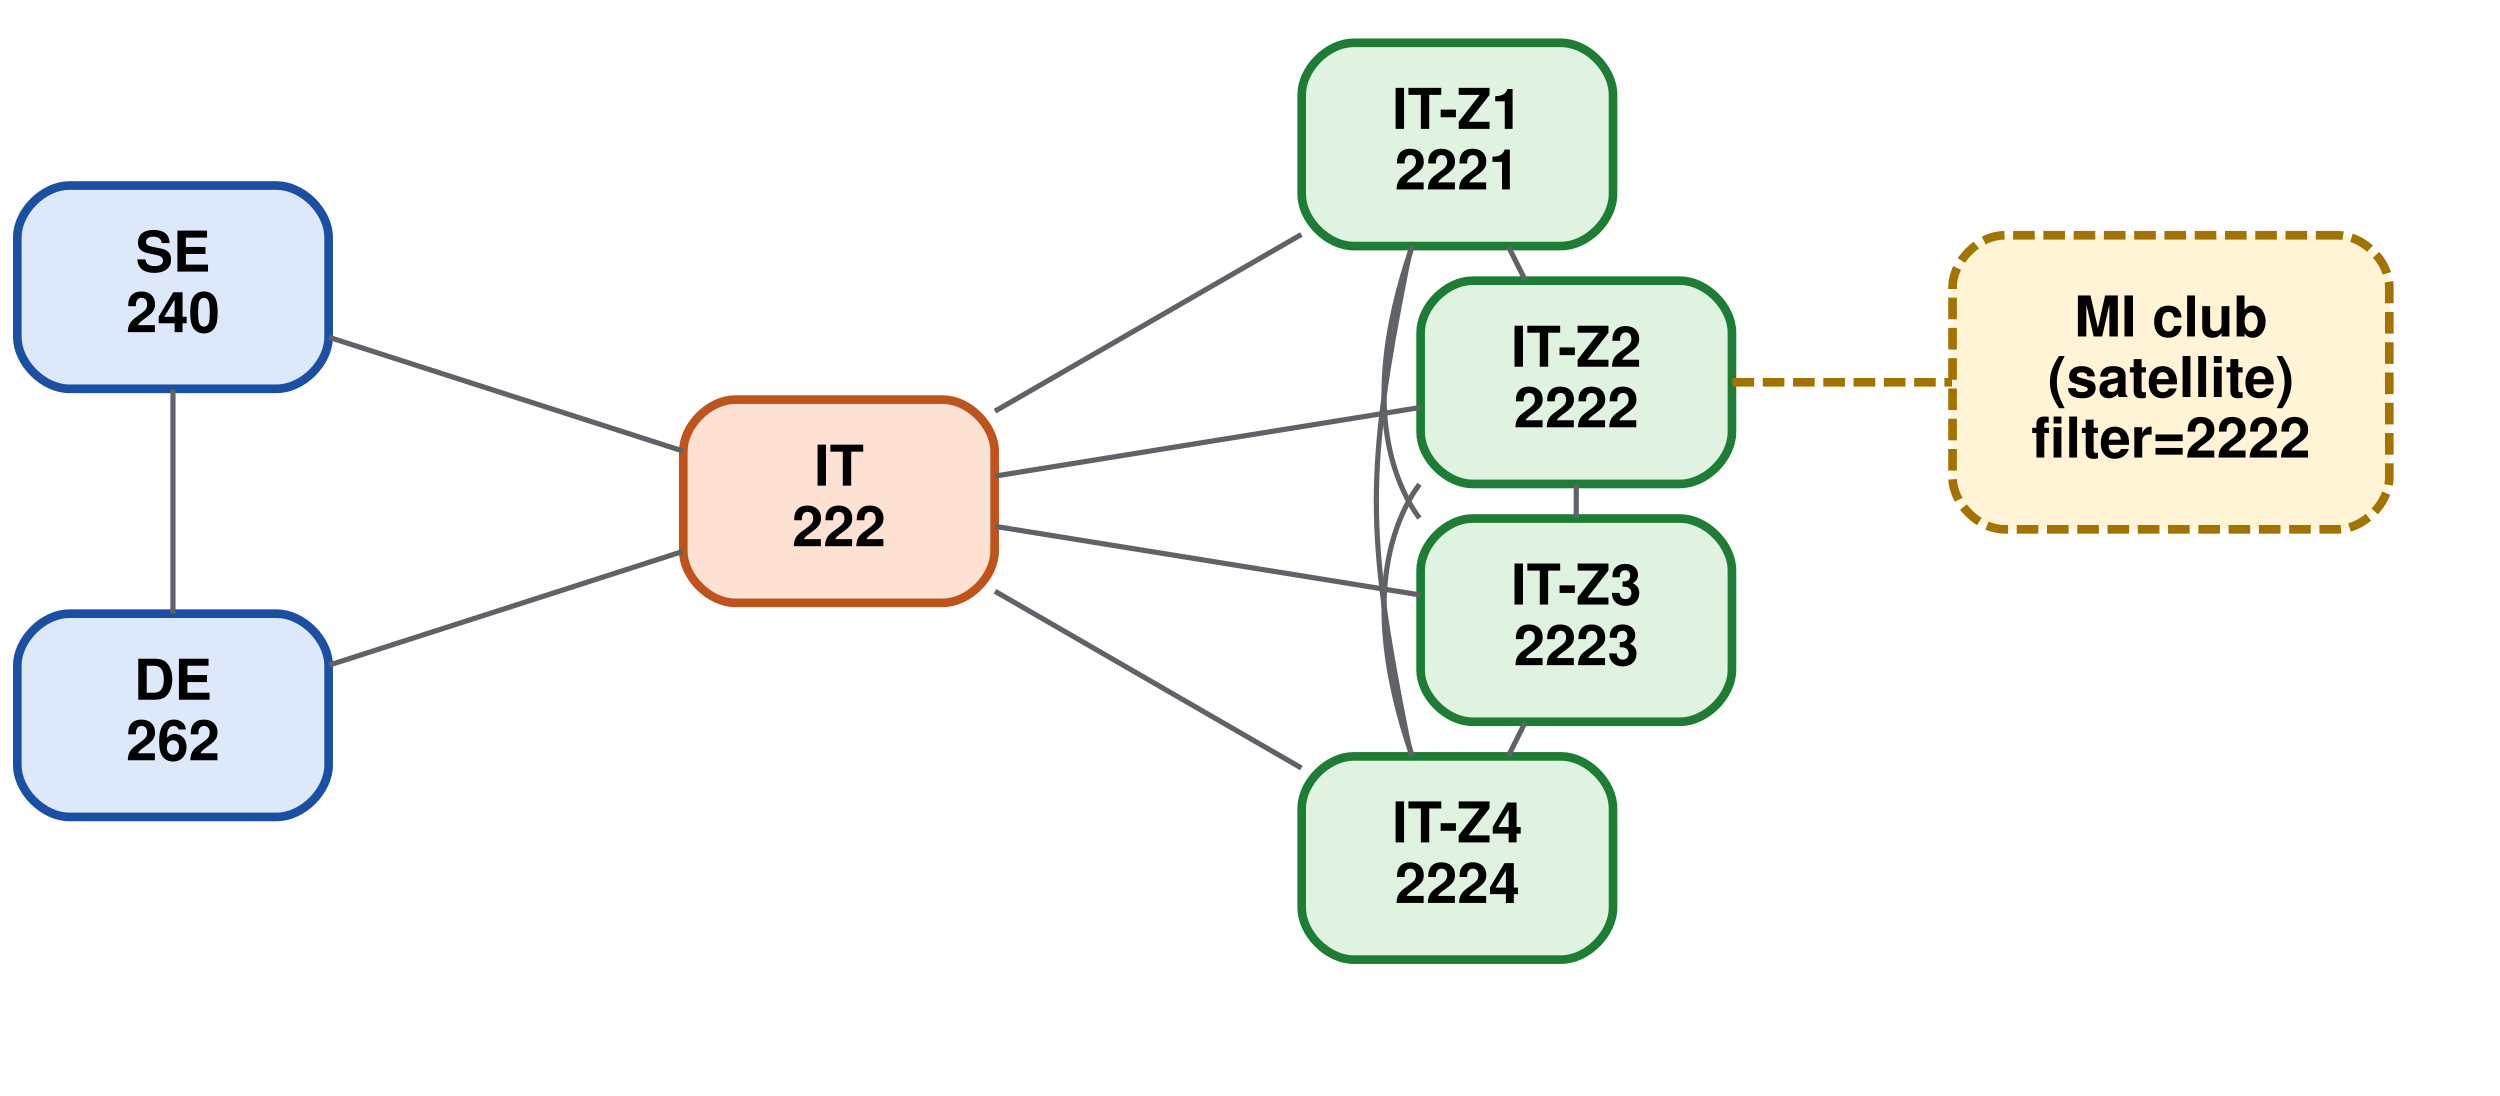
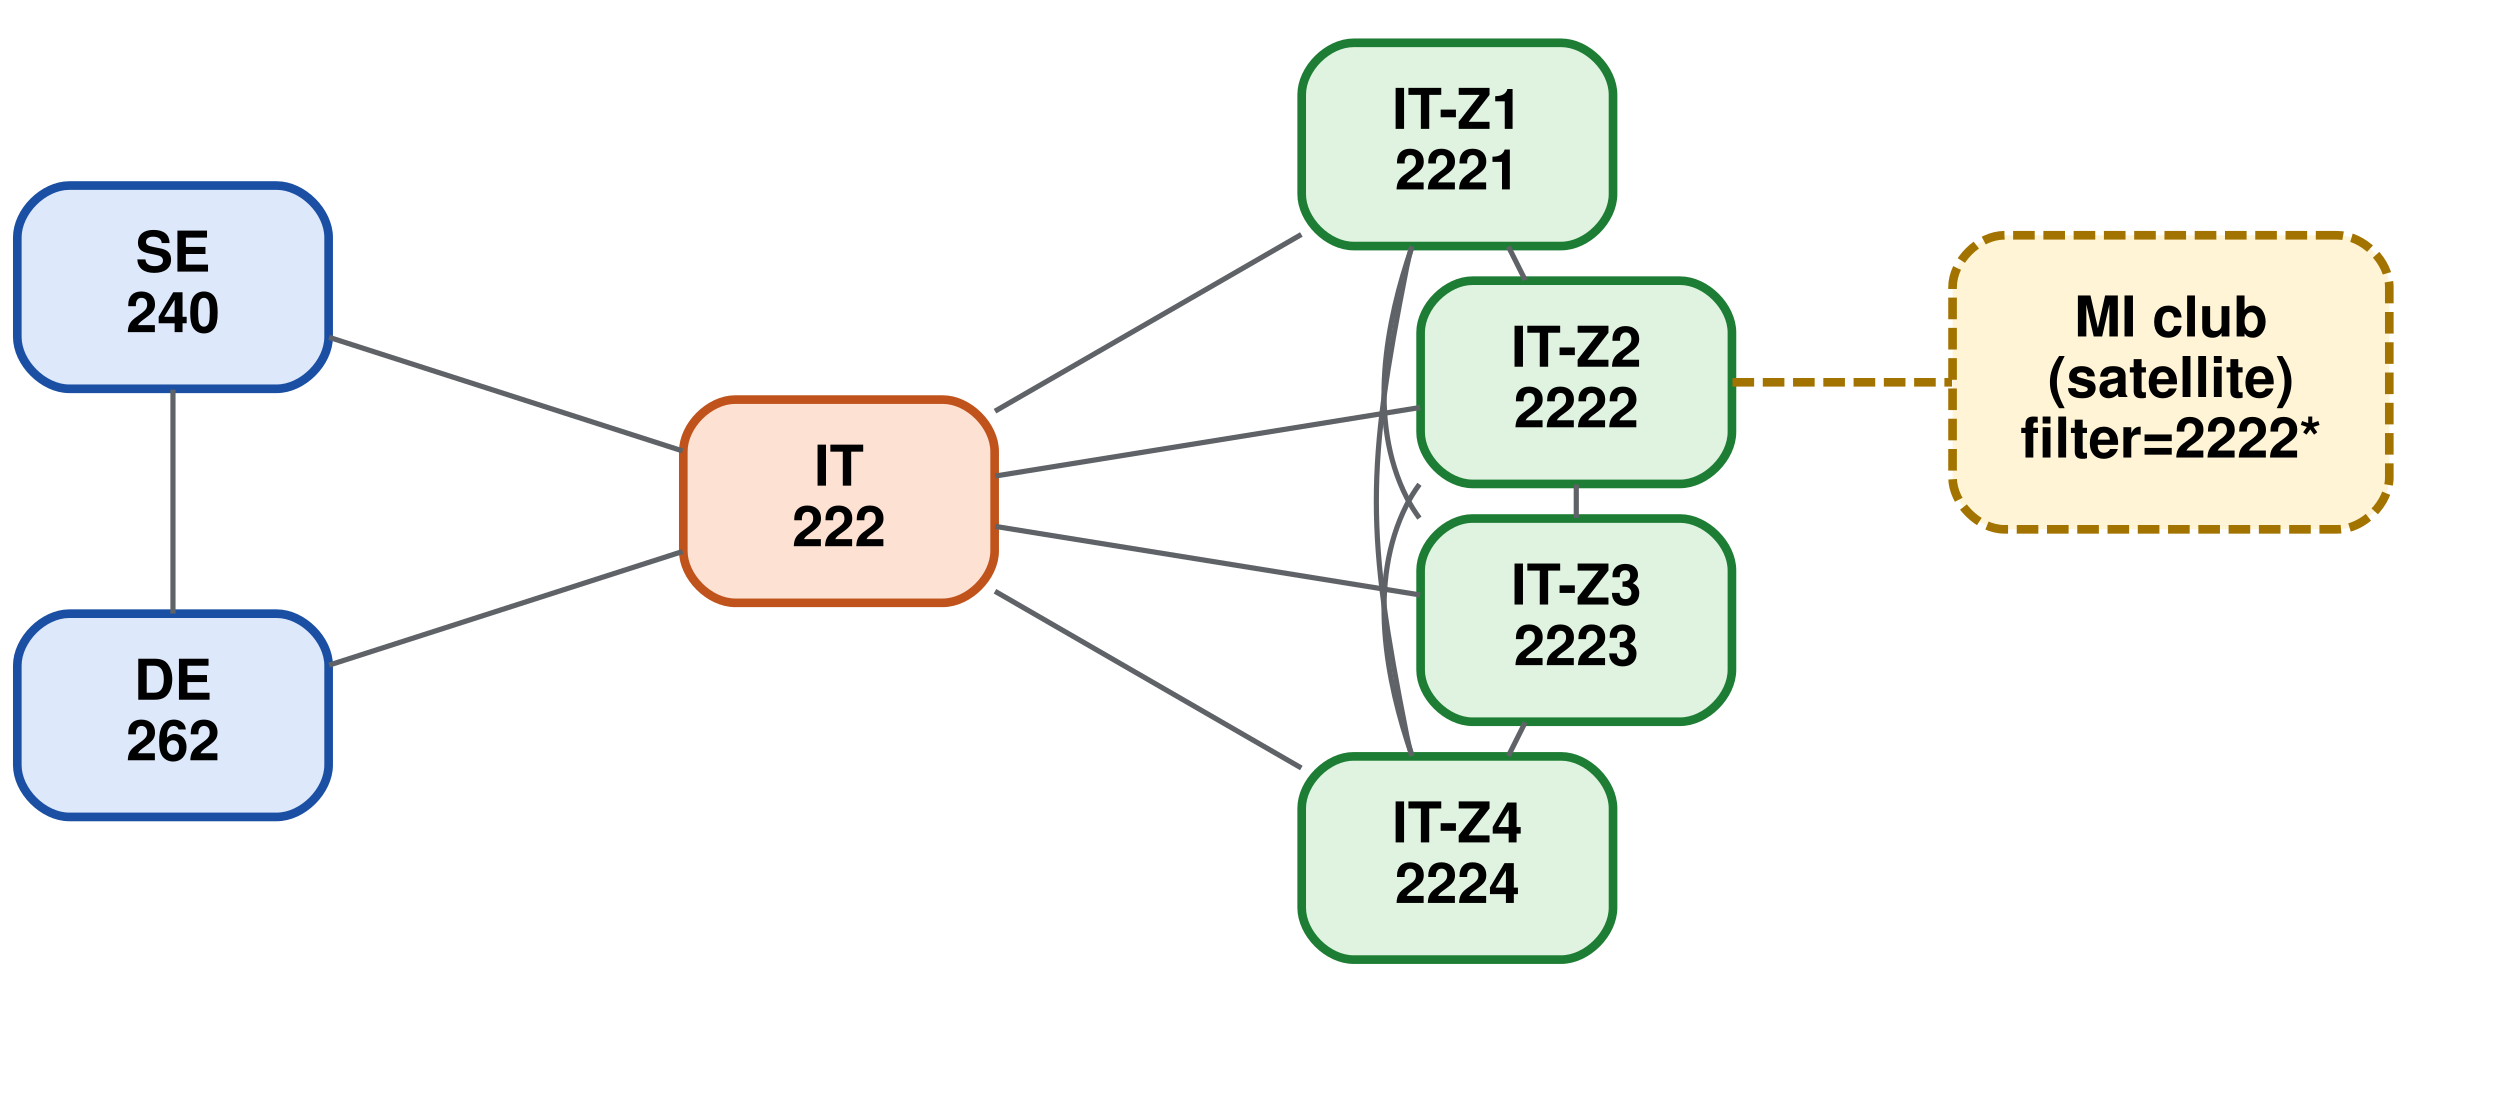
<svg xmlns="http://www.w3.org/2000/svg" width="600pt" height="263pt" viewBox="21.60 21.60 578.15 241.62">
  <g id="graph0" class="graph" transform="scale(1 1) rotate(0) translate(25.6 237.62)">
    <g id="node1" class="node">
      <path fill="#dde8fb" stroke="#1a4fa3" stroke-width="2" d="M60,-179.01C60,-179.01 12,-179.01 12,-179.01 6,-179.01 0,-173.01 0,-167.01 0,-167.01 0,-144.01 0,-144.01 0,-138.01 6,-132.01 12,-132.01 12,-132.01 60,-132.01 60,-132.01 66,-132.01 72,-138.01 72,-144.01 72,-144.01 72,-167.01 72,-167.01 72,-173.01 66,-179.01 60,-179.01" />
      <text text-anchor="middle" x="36" y="-159.11" font-family="Helvetica,sans-Serif" font-weight="bold" font-size="13.00">SE</text>
      <text text-anchor="middle" x="36" y="-145.11" font-family="Helvetica,sans-Serif" font-weight="bold" font-size="13.00">240</text>
    </g>
    <g id="node2" class="node">
      <path fill="#dde8fb" stroke="#1a4fa3" stroke-width="2" d="M60,-80C60,-80 12,-80 12,-80 6,-80 0,-74 0,-68 0,-68 0,-45 0,-45 0,-39 6,-33 12,-33 12,-33 60,-33 60,-33 66,-33 72,-39 72,-45 72,-45 72,-68 72,-68 72,-74 66,-80 60,-80" />
      <text text-anchor="middle" x="36" y="-60.1" font-family="Helvetica,sans-Serif" font-weight="bold" font-size="13.00">DE</text>
      <text text-anchor="middle" x="36" y="-46.1" font-family="Helvetica,sans-Serif" font-weight="bold" font-size="13.00">262</text>
    </g>
    <g id="edge1" class="edge">
      <path fill="none" stroke="#5f6368" stroke-width="1.2" d="M36,-131.8C36,-116.12 36,-95.66 36,-80.03" />
    </g>
    <g id="node3" class="node">
      <path fill="#fde2d4" stroke="#c0531c" stroke-width="2" d="M214.02,-129.51C214.02,-129.51 166.02,-129.51 166.02,-129.51 160.02,-129.51 154.02,-123.51 154.02,-117.51 154.02,-117.51 154.02,-94.51 154.02,-94.51 154.02,-88.51 160.02,-82.51 166.02,-82.51 166.02,-82.51 214.02,-82.51 214.02,-82.51 220.02,-82.51 226.02,-88.51 226.02,-94.51 226.02,-94.51 226.02,-117.51 226.02,-117.51 226.02,-123.51 220.02,-129.51 214.02,-129.51" />
      <text text-anchor="middle" x="190.02" y="-109.61" font-family="Helvetica,sans-Serif" font-weight="bold" font-size="13.00">IT</text>
      <text text-anchor="middle" x="190.02" y="-95.61" font-family="Helvetica,sans-Serif" font-weight="bold" font-size="13.00">222</text>
    </g>
    <g id="edge2" class="edge">
      <path fill="none" stroke="#5f6368" stroke-width="1.2" d="M72.11,-143.91C96.74,-135.99 129.23,-125.55 153.87,-117.63" />
    </g>
    <g id="edge3" class="edge">
      <path fill="none" stroke="#5f6368" stroke-width="1.2" d="M72.11,-68.11C96.74,-76.03 129.23,-86.47 153.87,-94.39" />
    </g>
    <g id="node4" class="node">
      <path fill="#dff3e0" stroke="#1e7d34" stroke-width="2" d="M357.03,-212.02C357.03,-212.02 309.03,-212.02 309.03,-212.02 303.03,-212.02 297.03,-206.02 297.03,-200.02 297.03,-200.02 297.03,-177.02 297.03,-177.02 297.03,-171.02 303.03,-165.02 309.03,-165.02 309.03,-165.02 357.03,-165.02 357.03,-165.02 363.03,-165.02 369.03,-171.02 369.03,-177.02 369.03,-177.02 369.03,-200.02 369.03,-200.02 369.03,-206.02 363.03,-212.02 357.03,-212.02" />
      <text text-anchor="middle" x="333.03" y="-192.12" font-family="Helvetica,sans-Serif" font-weight="bold" font-size="13.00">IT-Z1</text>
      <text text-anchor="middle" x="333.03" y="-178.12" font-family="Helvetica,sans-Serif" font-weight="bold" font-size="13.00">2221</text>
    </g>
    <g id="edge4" class="edge">
      <path fill="none" stroke="#5f6368" stroke-width="1.2" d="M226.1,-126.83C247.78,-139.34 275.27,-155.2 296.95,-167.7" />
    </g>
    <g id="node5" class="node">
      <path fill="#dff3e0" stroke="#1e7d34" stroke-width="2" d="M384.53,-157.01C384.53,-157.01 336.53,-157.01 336.53,-157.01 330.53,-157.01 324.53,-151.01 324.53,-145.01 324.53,-145.01 324.53,-122.01 324.53,-122.01 324.53,-116.01 330.53,-110.01 336.53,-110.01 336.53,-110.01 384.53,-110.01 384.53,-110.01 390.53,-110.01 396.53,-116.01 396.53,-122.01 396.53,-122.01 396.53,-145.01 396.53,-145.01 396.53,-151.01 390.53,-157.01 384.53,-157.01" />
      <text text-anchor="middle" x="360.53" y="-137.11" font-family="Helvetica,sans-Serif" font-weight="bold" font-size="13.00">IT-Z2</text>
      <text text-anchor="middle" x="360.53" y="-123.11" font-family="Helvetica,sans-Serif" font-weight="bold" font-size="13.00">2222</text>
    </g>
    <g id="edge5" class="edge">
      <path fill="none" stroke="#5f6368" stroke-width="1.2" d="M226.18,-111.84C255.11,-116.51 295.5,-123.02 324.42,-127.69" />
    </g>
    <g id="node6" class="node">
      <path fill="#dff3e0" stroke="#1e7d34" stroke-width="2" d="M384.53,-102.01C384.53,-102.01 336.53,-102.01 336.53,-102.01 330.53,-102.01 324.53,-96.01 324.53,-90.01 324.53,-90.01 324.53,-67.01 324.53,-67.01 324.53,-61.01 330.53,-55.01 336.53,-55.01 336.53,-55.01 384.53,-55.01 384.53,-55.01 390.53,-55.01 396.53,-61.01 396.53,-67.01 396.53,-67.01 396.53,-90.01 396.53,-90.01 396.53,-96.01 390.53,-102.01 384.53,-102.01" />
      <text text-anchor="middle" x="360.53" y="-82.11" font-family="Helvetica,sans-Serif" font-weight="bold" font-size="13.00">IT-Z3</text>
      <text text-anchor="middle" x="360.53" y="-68.11" font-family="Helvetica,sans-Serif" font-weight="bold" font-size="13.00">2223</text>
    </g>
    <g id="edge6" class="edge">
      <path fill="none" stroke="#5f6368" stroke-width="1.2" d="M226.18,-100.18C255.11,-95.51 295.5,-88.99 324.42,-84.33" />
    </g>
    <g id="node7" class="node">
      <path fill="#dff3e0" stroke="#1e7d34" stroke-width="2" d="M357.03,-47C357.03,-47 309.03,-47 309.03,-47 303.03,-47 297.03,-41 297.03,-35 297.03,-35 297.03,-12 297.03,-12 297.03,-6 303.03,0 309.03,0 309.03,0 357.03,0 357.03,0 363.03,0 369.03,-6 369.03,-12 369.03,-12 369.03,-35 369.03,-35 369.03,-41 363.03,-47 357.03,-47" />
      <text text-anchor="middle" x="333.03" y="-27.1" font-family="Helvetica,sans-Serif" font-weight="bold" font-size="13.00">IT-Z4</text>
      <text text-anchor="middle" x="333.03" y="-13.1" font-family="Helvetica,sans-Serif" font-weight="bold" font-size="13.00">2224</text>
    </g>
    <g id="edge7" class="edge">
      <path fill="none" stroke="#5f6368" stroke-width="1.2" d="M226.1,-85.19C247.78,-72.68 275.27,-56.82 296.95,-44.31" />
    </g>
    <g id="edge8" class="edge">
      <path fill="none" stroke="#5f6368" stroke-width="1.2" d="M344.85,-164.87C346.13,-162.31 347.44,-159.7 348.72,-157.14" />
    </g>
    <g id="edge9" class="edge">
      <path fill="none" stroke="#5f6368" stroke-width="1.2" d="M322.5,-164.76C316.62,-147.76 312.13,-124.8 321.33,-106.81 322.17,-105.17 323.16,-103.6 324.26,-102.1" />
    </g>
    <g id="edge10" class="edge">
      <path fill="none" stroke="#5f6368" stroke-width="1.2" d="M322.5,-164.94C322.04,-163.36 321.64,-161.78 321.33,-160.21 311.95,-112.95 311.95,-99.06 321.33,-51.81 321.64,-50.24 322.04,-48.65 322.5,-47.07" />
    </g>
    <g id="edge11" class="edge">
      <path fill="none" stroke="#5f6368" stroke-width="1.2" d="M360.53,-109.86C360.53,-107.3 360.53,-104.69 360.53,-102.13" />
    </g>
    <g id="edge12" class="edge">
      <path fill="none" stroke="#5f6368" stroke-width="1.2" d="M324.26,-109.92C323.16,-108.42 322.17,-106.85 321.33,-105.21 312.13,-87.22 316.62,-64.26 322.5,-47.26" />
    </g>
    <g id="node8" class="node">
      <path fill="#fff4d6" stroke="#a37300" stroke-width="2" stroke-dasharray="5,2" d="M536.55,-167.51C536.55,-167.51 459.55,-167.51 459.55,-167.51 453.55,-167.51 447.55,-161.51 447.55,-155.51 447.55,-155.51 447.55,-111.51 447.55,-111.51 447.55,-105.51 453.55,-99.51 459.55,-99.51 459.55,-99.51 536.55,-99.51 536.55,-99.51 542.55,-99.51 548.55,-105.51 548.55,-111.51 548.55,-111.51 548.55,-155.51 548.55,-155.51 548.55,-161.51 542.55,-167.51 536.55,-167.51" />
      <text text-anchor="middle" x="498.05" y="-144.11" font-family="Helvetica,sans-Serif" font-weight="bold" font-size="13.00">MI club</text>
      <text text-anchor="middle" x="498.05" y="-130.11" font-family="Helvetica,sans-Serif" font-weight="bold" font-size="13.00">(satellite)</text>
-       <text text-anchor="middle" x="498.05" y="-116.11" font-family="Helvetica,sans-Serif" font-weight="bold" font-size="13.00">filter=2222</text>
+       <text text-anchor="middle" x="498.05" y="-116.11" font-family="Helvetica,sans-Serif" font-weight="bold" font-size="13.00">filter=2222*</text>
    </g>
    <g id="edge14" class="edge">
      <path fill="none" stroke="#a37300" stroke-width="2" stroke-dasharray="5,2" d="M396.66,-133.51C412.18,-133.51 430.58,-133.51 447.42,-133.51" />
    </g>
    <g id="edge13" class="edge">
      <path fill="none" stroke="#5f6368" stroke-width="1.2" d="M348.71,-54.86C347.43,-52.3 346.12,-49.69 344.84,-47.13" />
    </g>
  </g>
</svg>
